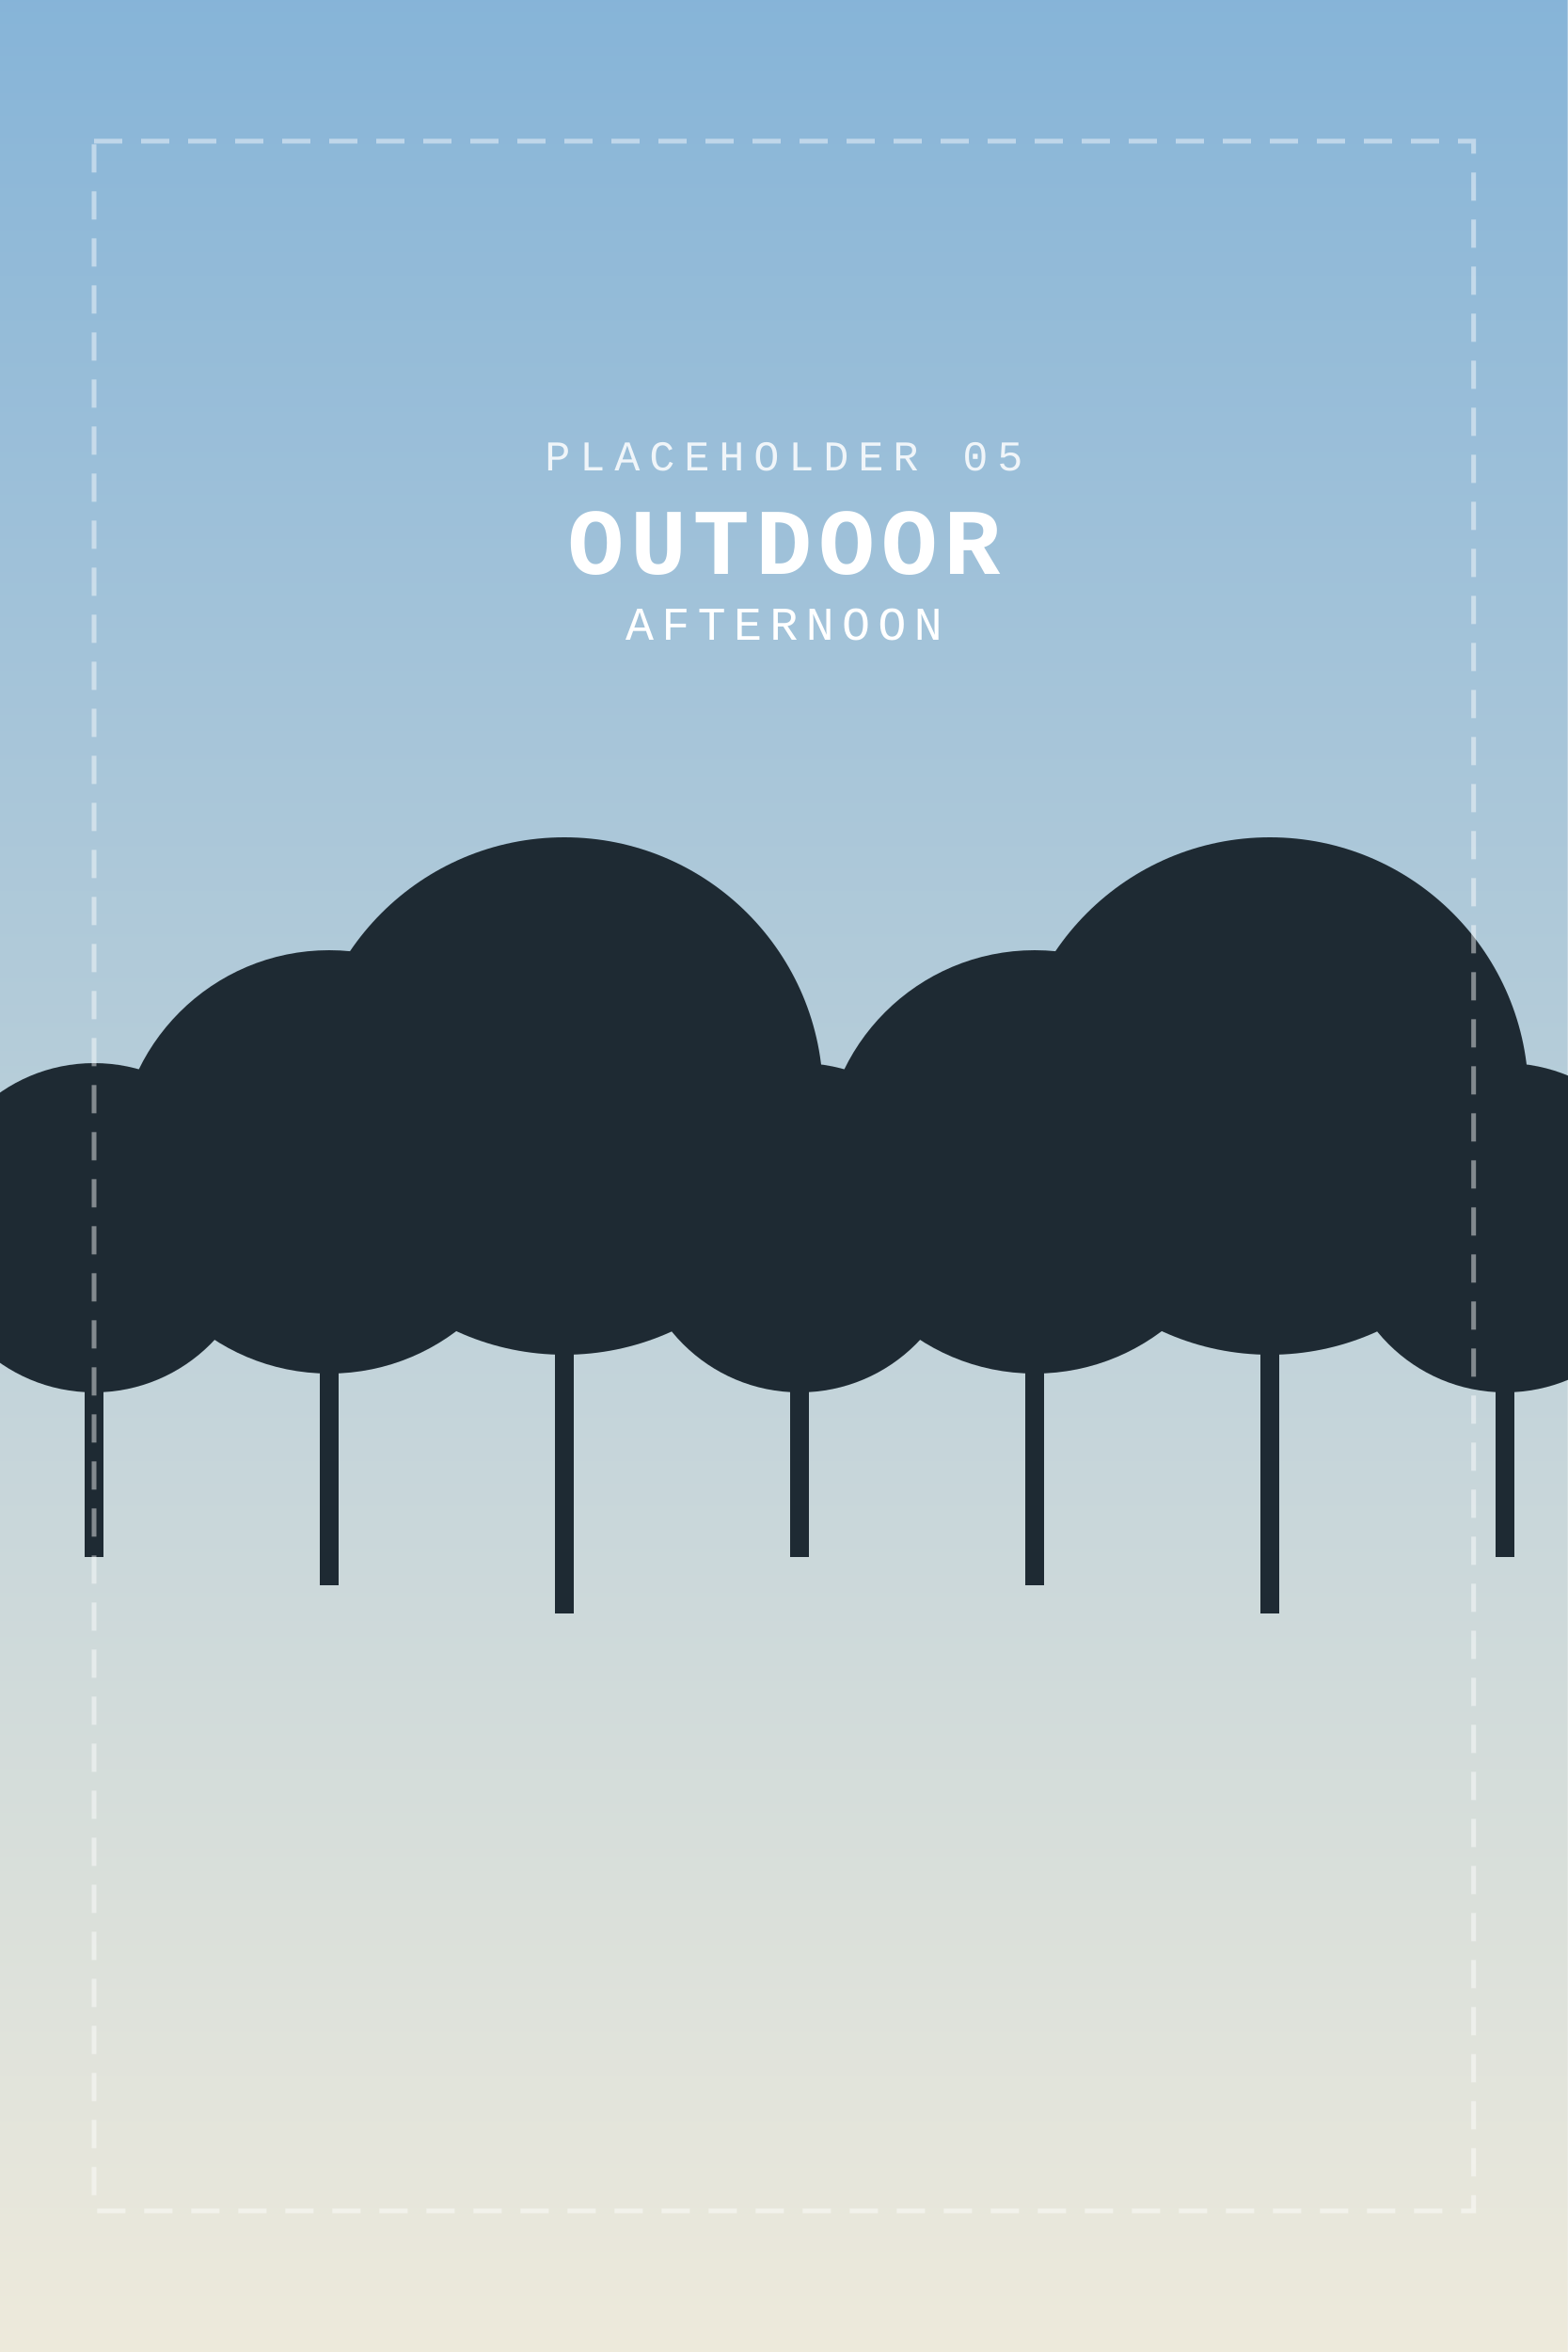
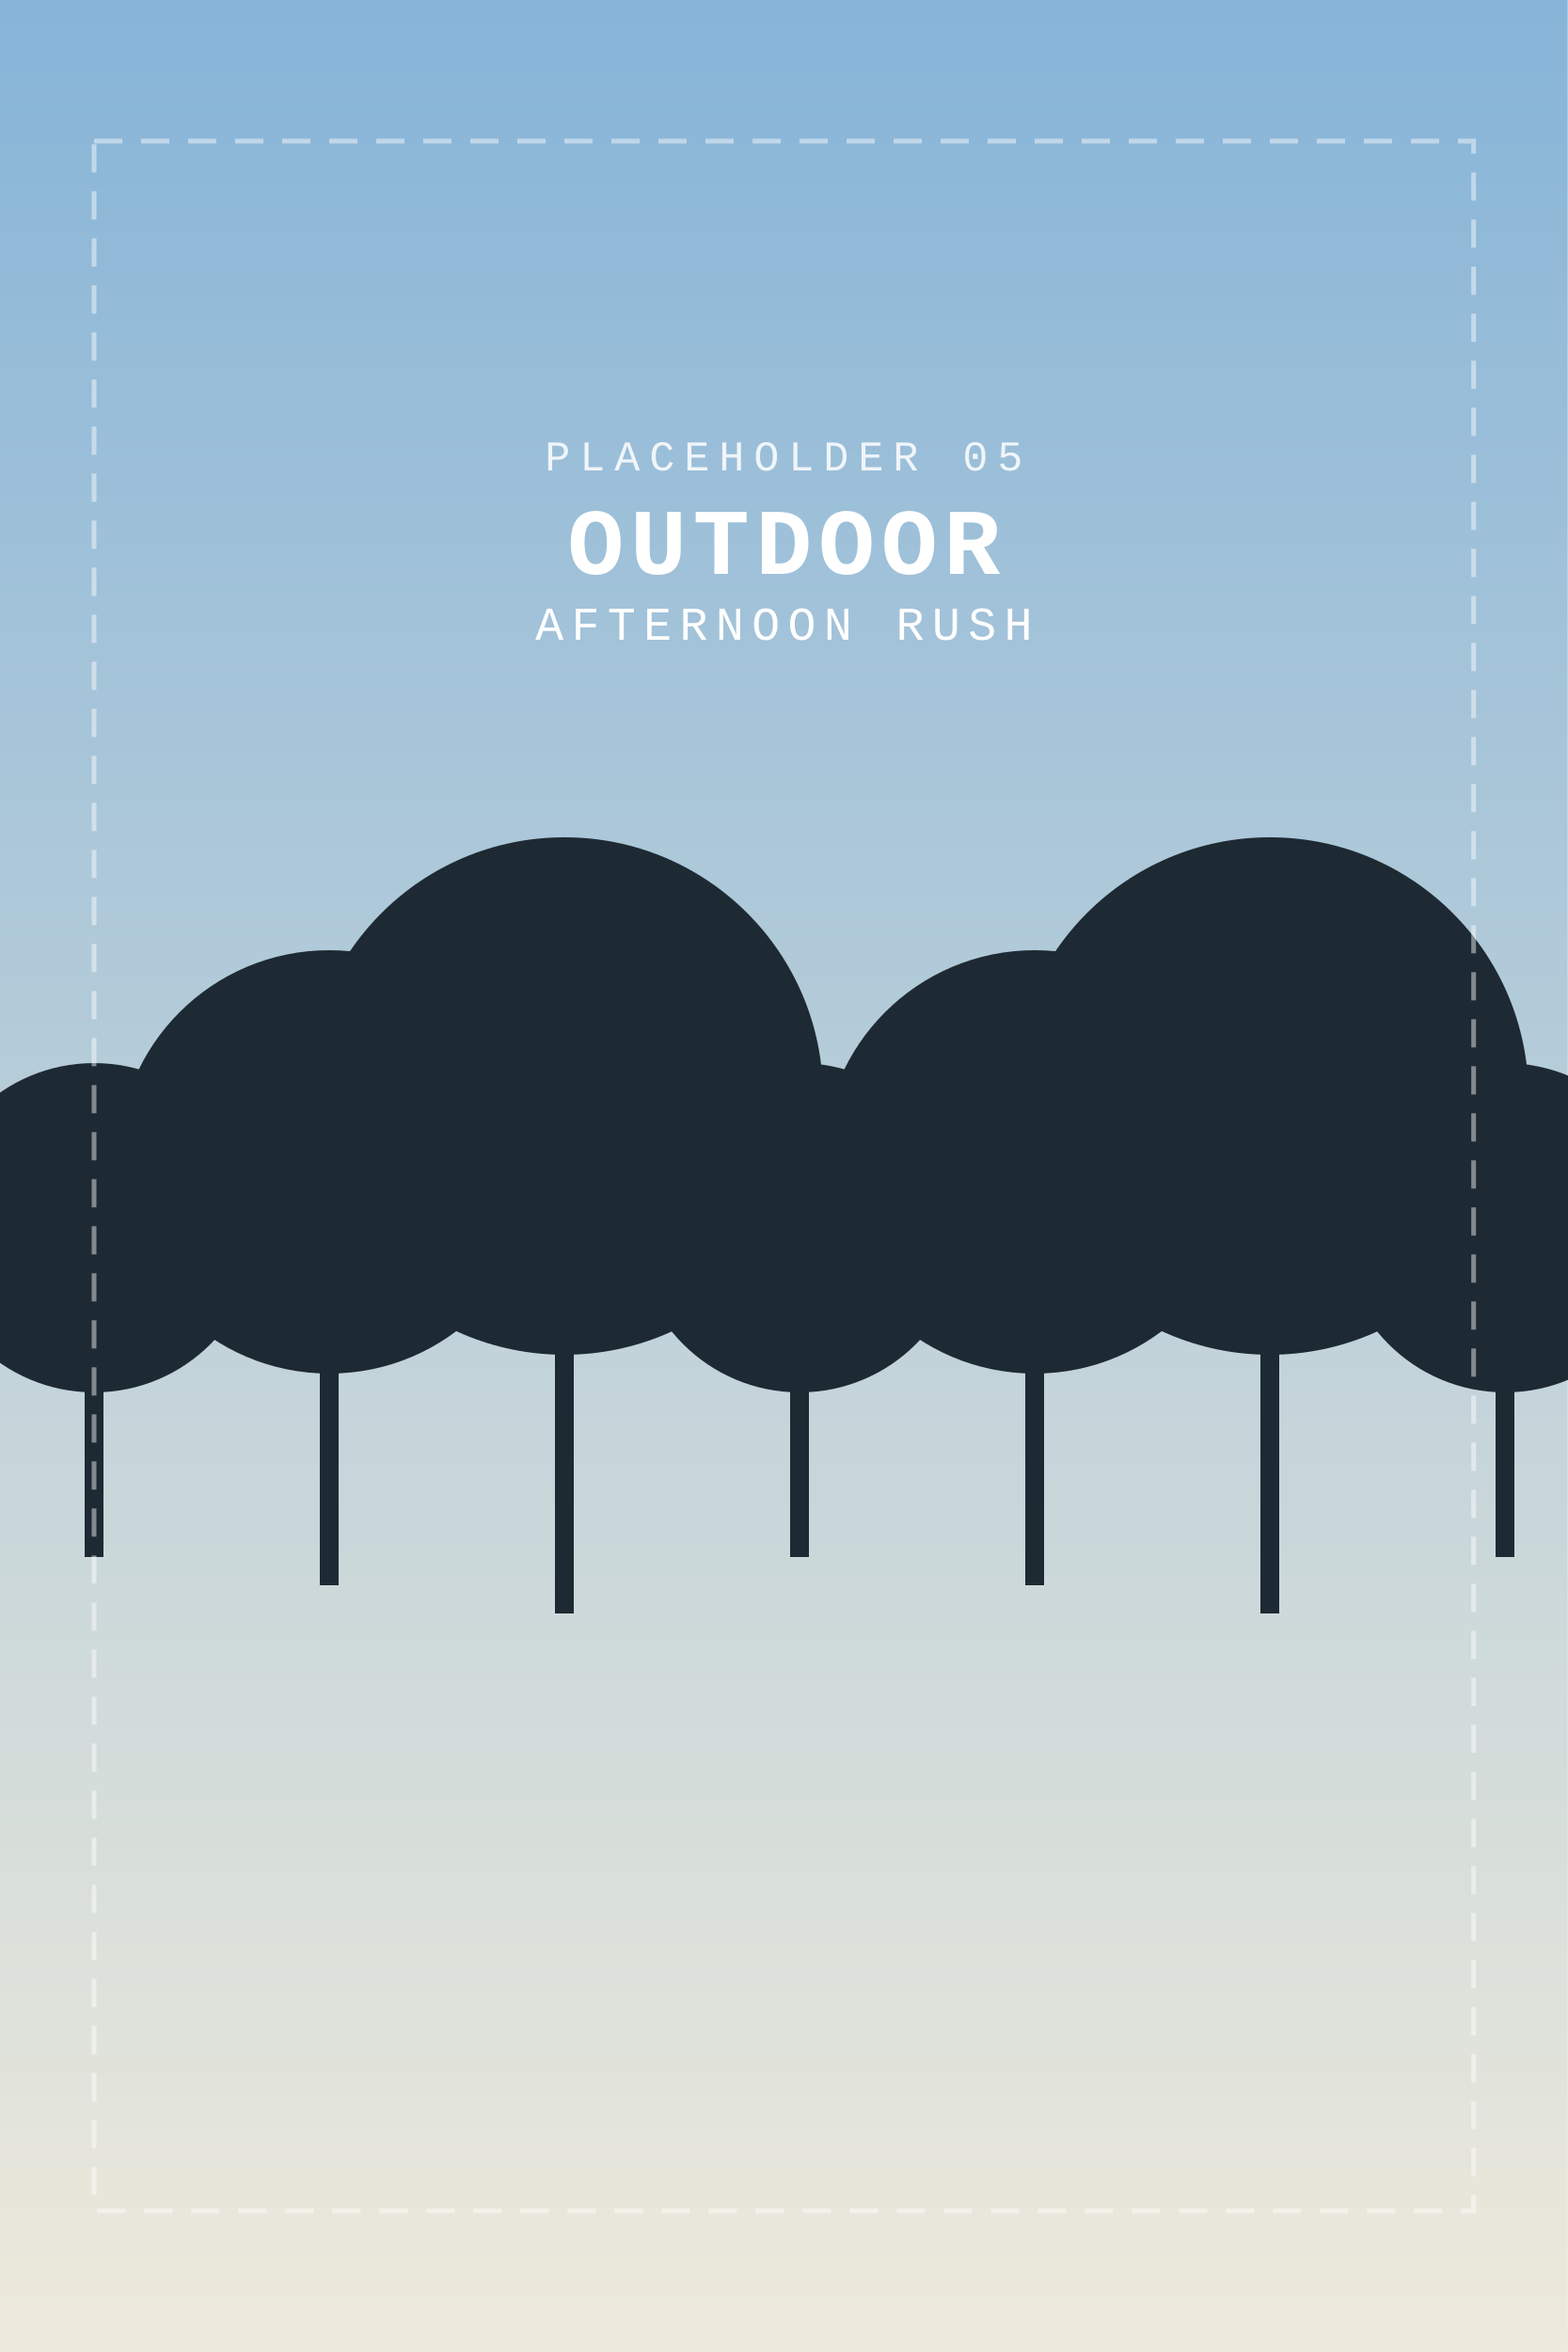
<svg xmlns="http://www.w3.org/2000/svg" width="1000" height="1500" viewBox="0 0 1000 1500">
  <defs>
    <linearGradient id="sky" x1="0" y1="0" x2="0" y2="1">
      <stop offset="0" stop-color="#86b4d8" />
      <stop offset="1" stop-color="#eeeadb" />
    </linearGradient>
  </defs>
  <rect width="1000" height="1500" fill="url(#sky)" />
  <rect x="54.0" y="825.0" width="12" height="168" fill="#1e2a33" />
  <circle cx="60.0" cy="783.0" r="105" fill="#1e2a33" />
  <rect x="204.0" y="795.0" width="12" height="216" fill="#1e2a33" />
  <circle cx="210.0" cy="741.0" r="135" fill="#1e2a33" />
  <rect x="354.0" y="765.0" width="12" height="264" fill="#1e2a33" />
  <circle cx="360.0" cy="699.0" r="165" fill="#1e2a33" />
  <rect x="504.0" y="825.0" width="12" height="168" fill="#1e2a33" />
  <circle cx="510.0" cy="783.0" r="105" fill="#1e2a33" />
  <rect x="654.0" y="795.0" width="12" height="216" fill="#1e2a33" />
  <circle cx="660.0" cy="741.0" r="135" fill="#1e2a33" />
  <rect x="804.0" y="765.0" width="12" height="264" fill="#1e2a33" />
  <circle cx="810.0" cy="699.0" r="165" fill="#1e2a33" />
  <rect x="954.0" y="825.0" width="12" height="168" fill="#1e2a33" />
  <circle cx="960.0" cy="783.0" r="105" fill="#1e2a33" />
  <rect x="60.0" y="90.0" width="880.0" height="1320.0" fill="none" stroke="#fff" stroke-opacity=".45" stroke-width="3" stroke-dasharray="18 12" />
  <g font-family="Courier New, monospace" fill="#fff" text-anchor="middle">
    <text x="500.0" y="300.0" font-size="27.0" letter-spacing="6" opacity=".85">PLACEHOLDER 05</text>
    <text x="500.0" y="366.0" font-size="60.0" font-weight="700" letter-spacing="4">OUTDOOR</text>
-     <text x="500.0" y="408.0" font-size="30.0" letter-spacing="5">AFTERNOON</text>
+     <text x="500.0" y="408.0" font-size="30.0" letter-spacing="5">AFTERNOON RUSH</text>
  </g>
</svg>
